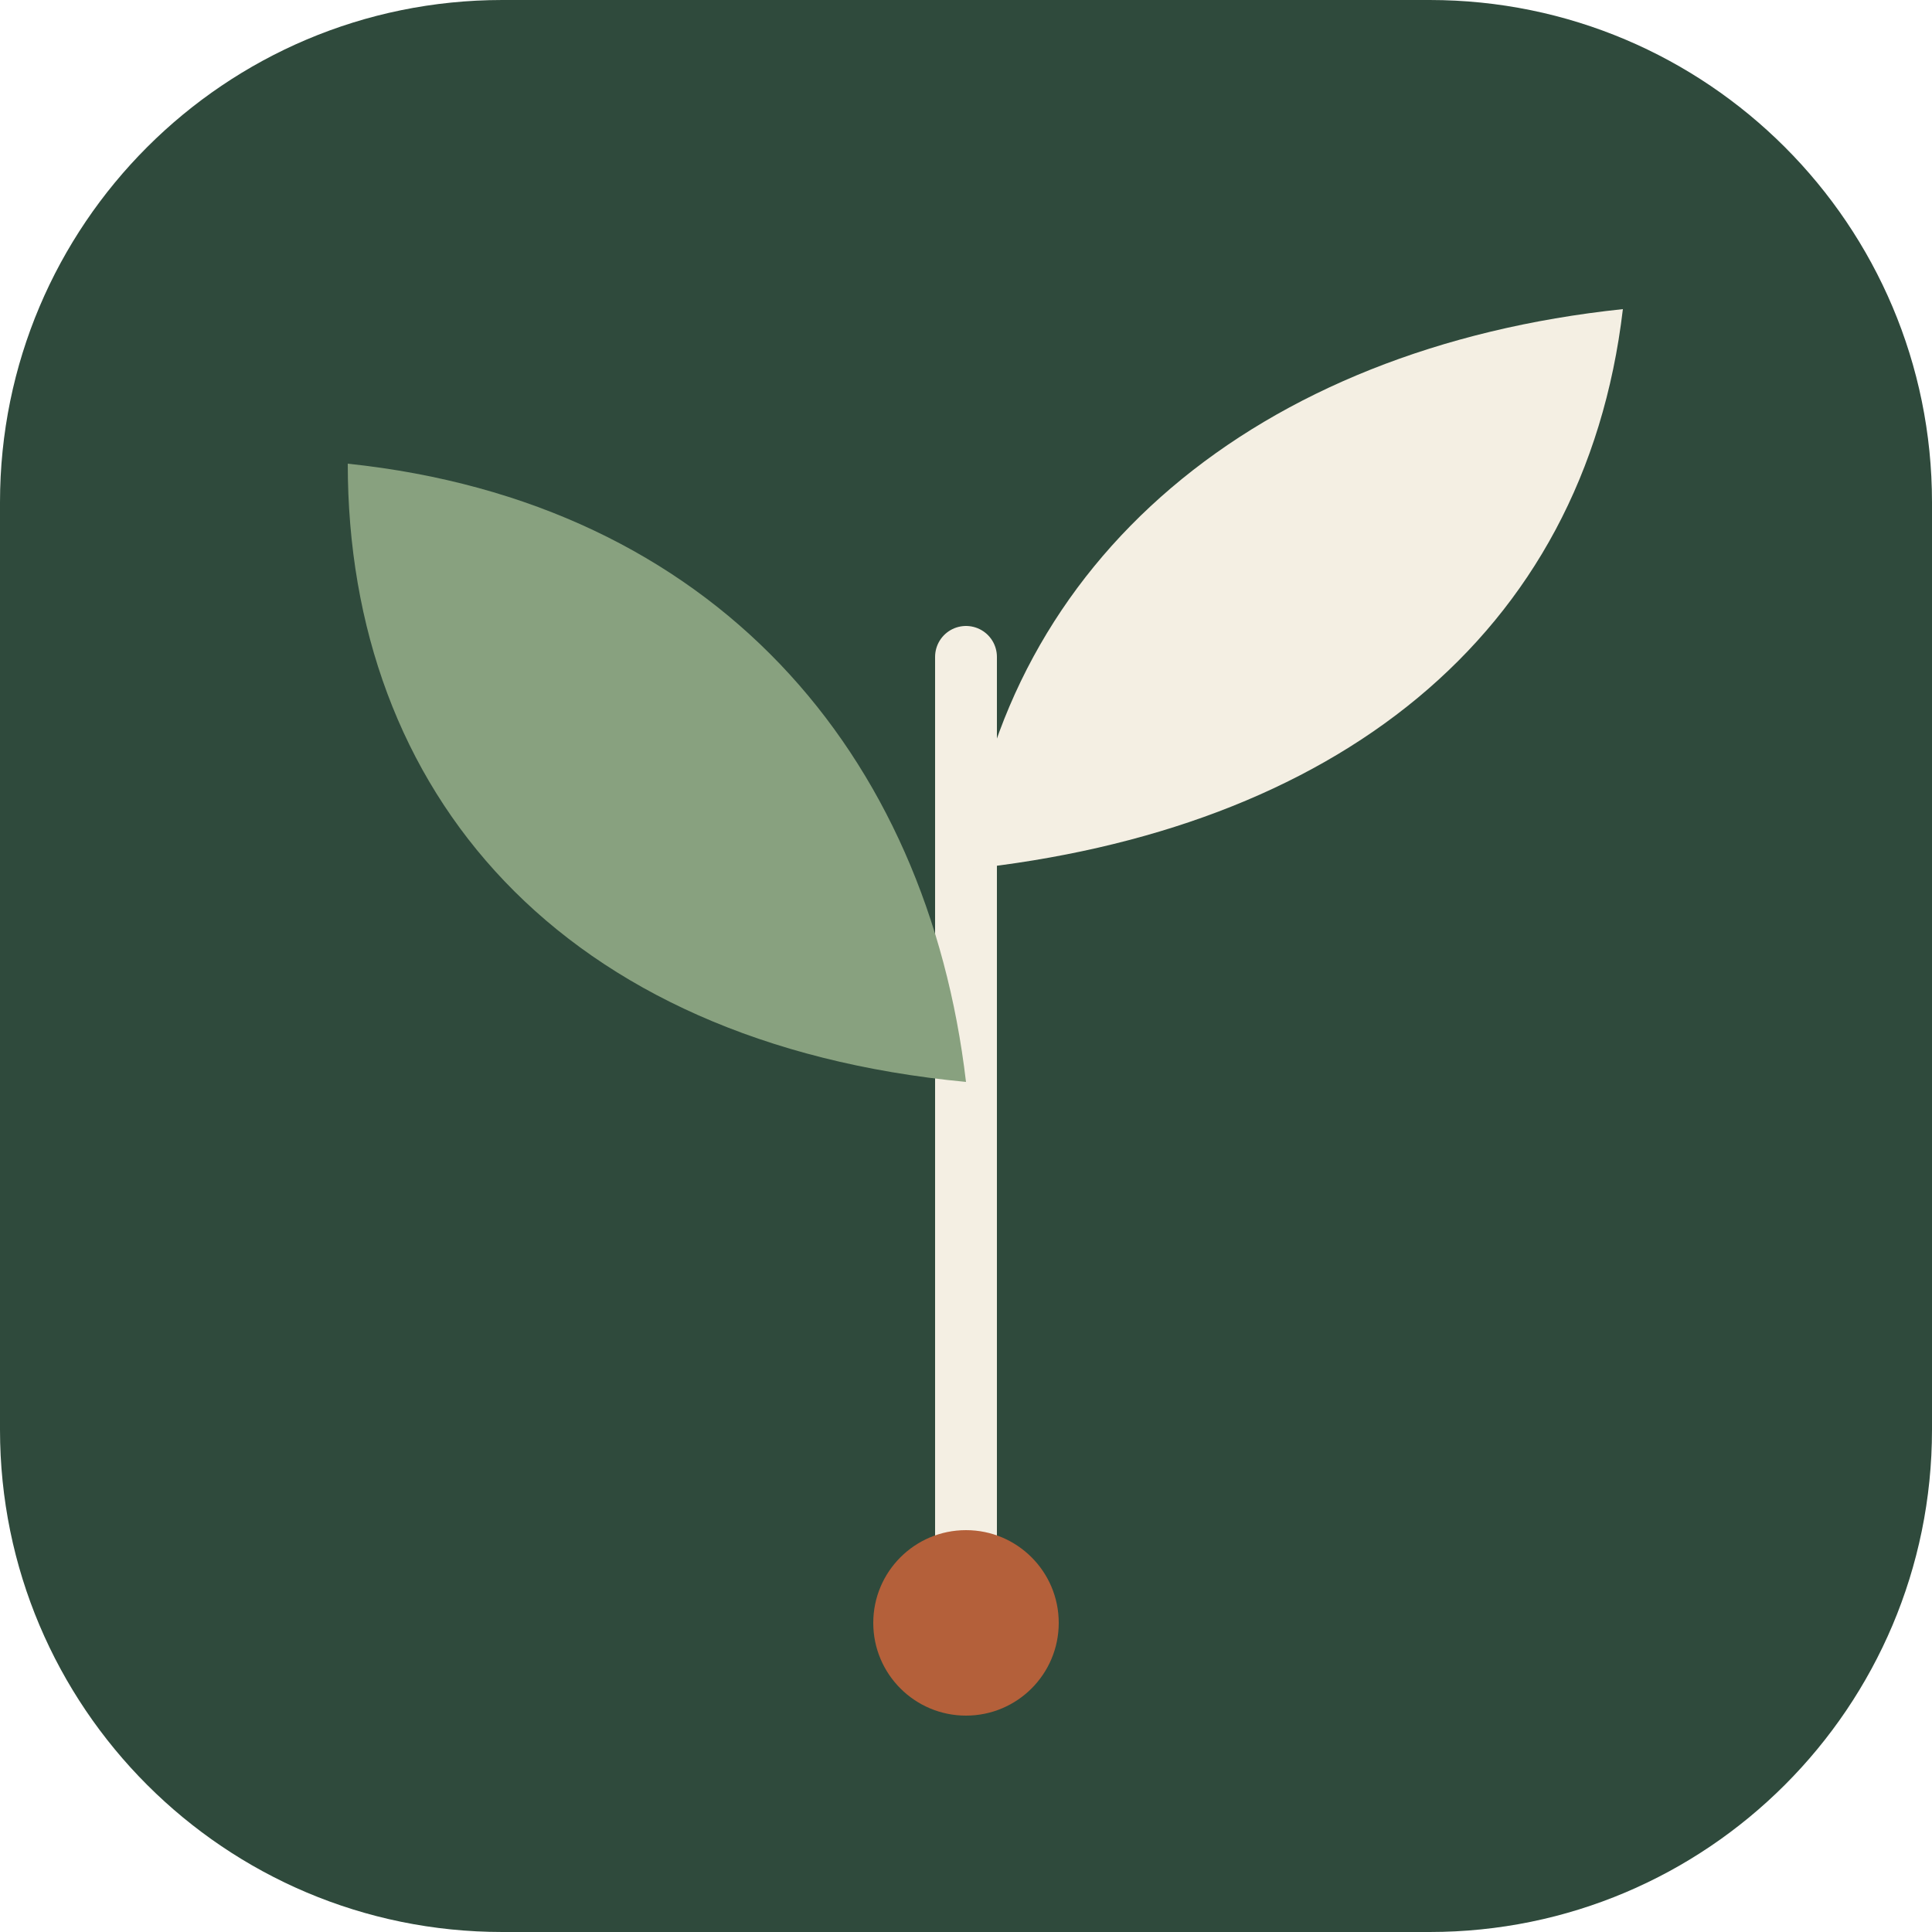
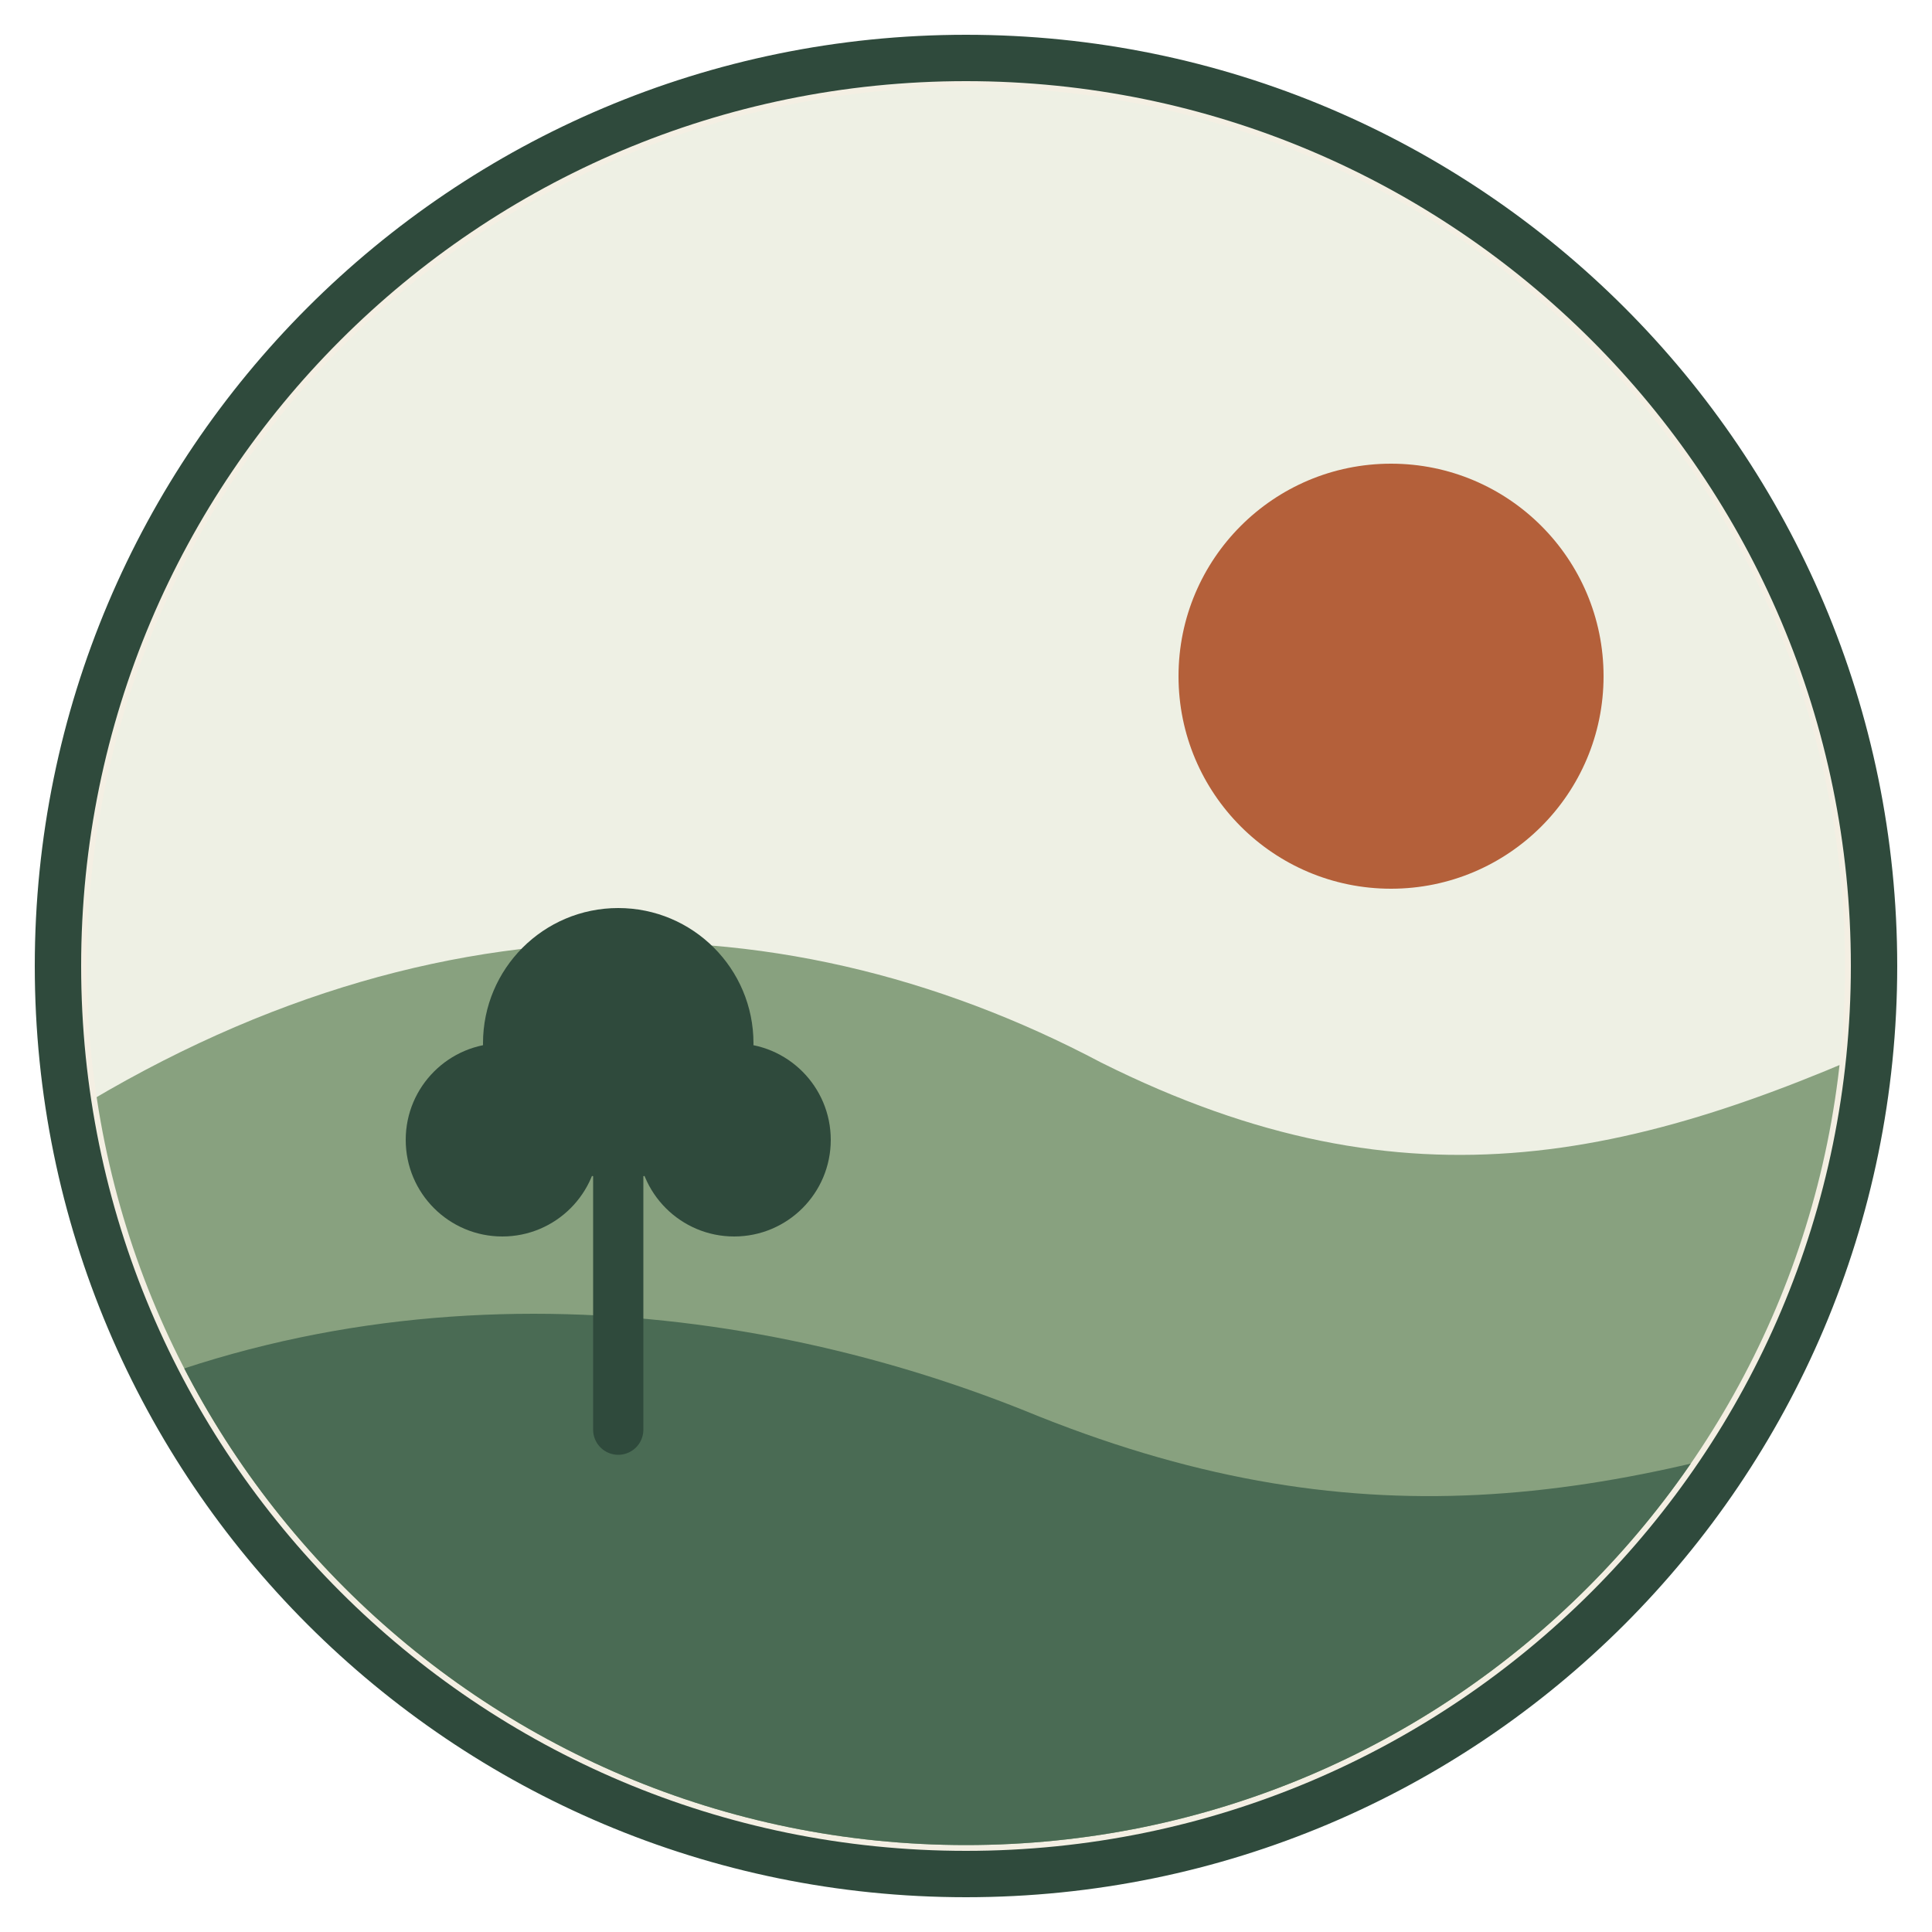
<svg xmlns="http://www.w3.org/2000/svg" viewBox="0 0 100 100" role="img" aria-label="Piedmont Environmental mark">
-   <rect width="100" height="100" rx="26" fill="#2f4a3c" />
-   <g transform="translate(50,54)">
-     <path d="M0 30 C 0 15 0 2 0 -20" fill="none" stroke="#f4efe3" stroke-width="3.2" stroke-linecap="round" />
-     <path d="M0 2 C -21 0 -32 -13 -32 -30 C -13 -28 -2 -15 0 2 Z" fill="#88a17f" />
-     <path d="M0 -9 C 19 -11 32 -21 34 -38 C 15 -36 2 -25 0 -9 Z" fill="#f4efe3" />
-     <circle cx="0" cy="30" r="4.8" fill="#b4603a" />
+   <defs>
+     <clipPath id="rd">
+       <circle cx="50" cy="50" r="45.5" />
+     </clipPath>
+   </defs>
+   <circle cx="50" cy="50" r="47" fill="#f4efe3" />
+   <g clip-path="url(#rd)">
+     <rect x="0" y="0" width="100" height="100" fill="#eef0e4" />
+     <circle cx="72" cy="35" r="11" fill="#b4603a" />
+     <path d="M0 60 C 20 46 40 46 57 55 C 73 63 85 60 100 53 L100 100 L0 100 Z" fill="#88a17f" />
+     <path d="M0 75 C 18 65 38 67 53 73 C 70 80 83 78 100 72 L100 100 L0 100 Z" fill="#4a6b54" />
+     <path d="M32 74 L32 55" fill="none" stroke="#2f4a3c" stroke-width="2.6" stroke-linecap="round" />
+     <circle cx="32" cy="54" r="7" fill="#2f4a3c" />
+     <circle cx="26" cy="59" r="5" fill="#2f4a3c" />
+     <circle cx="38" cy="59" r="5" fill="#2f4a3c" />
  </g>
+   <circle cx="50" cy="50" r="47" fill="none" stroke="#2f4a3c" stroke-width="2.4" />
</svg>
